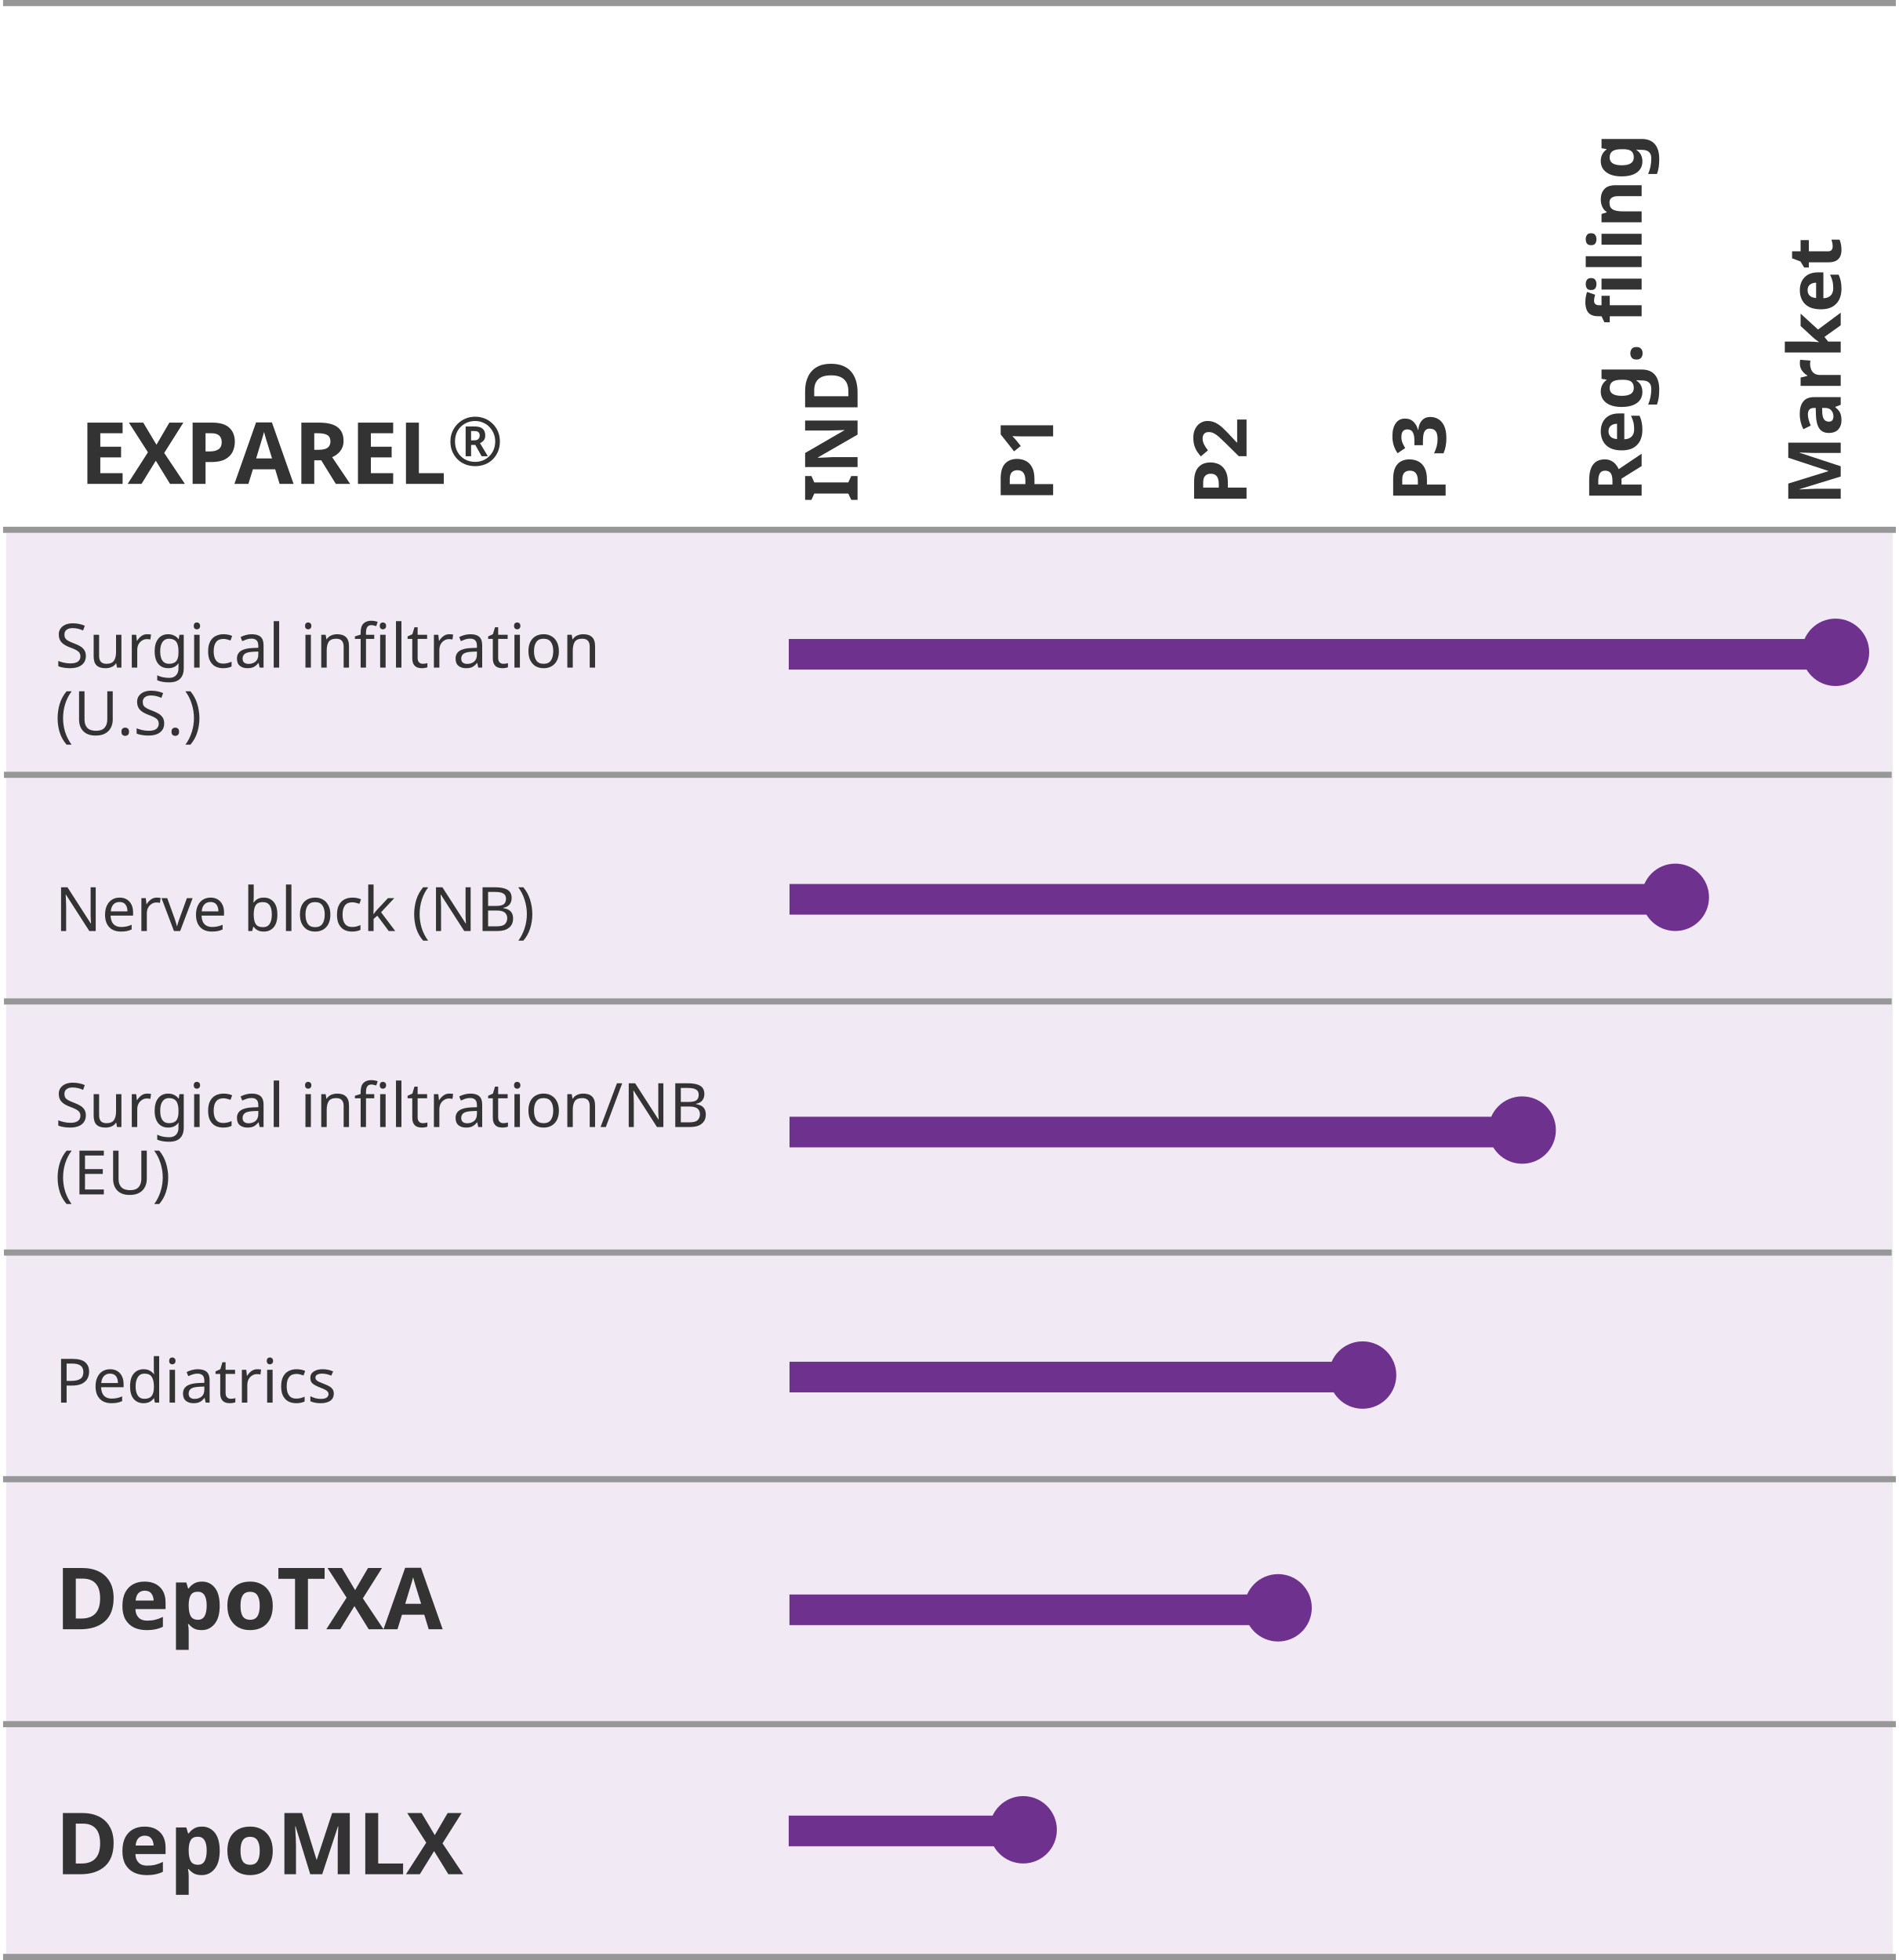
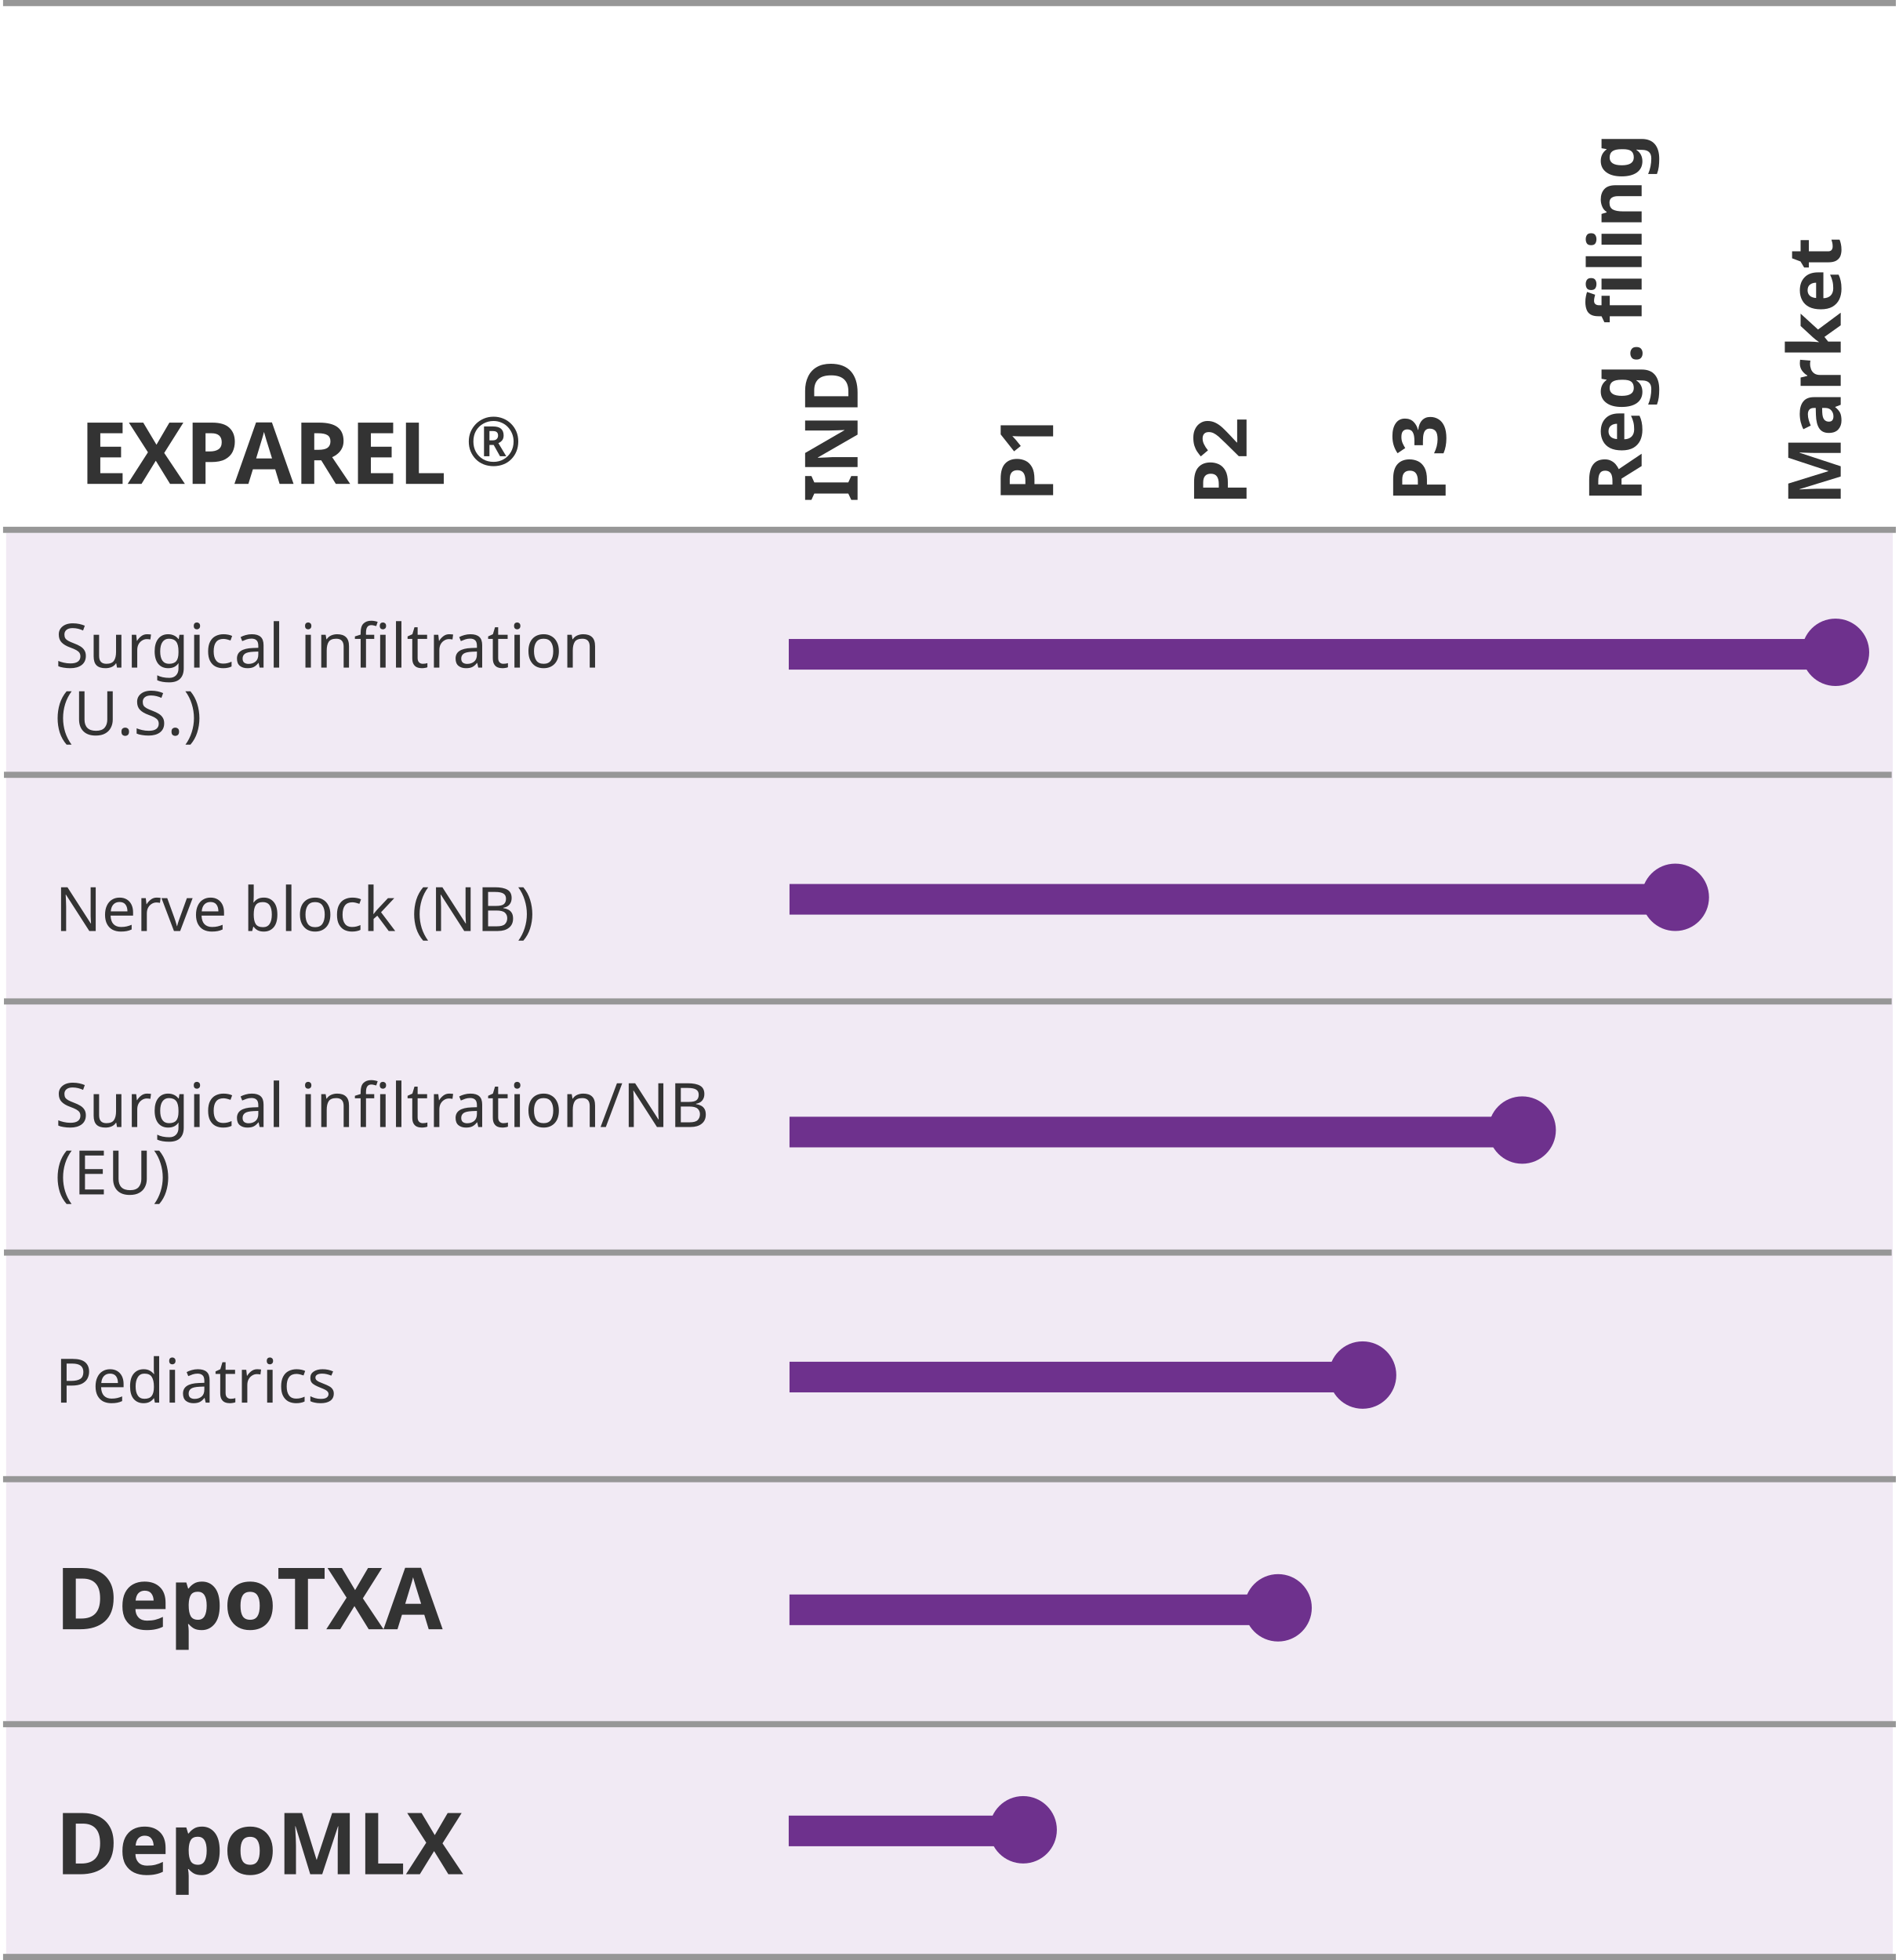
<svg xmlns="http://www.w3.org/2000/svg" width="310px" height="320px" viewBox="0 0 310 320" version="1.1">
  <defs />
  <g id="Page-1" stroke="none" stroke-width="1" fill="none" fill-rule="evenodd">
    <g id="Group-3" transform="translate(1, 0)">
      <rect id="Rectangle-5" fill-opacity="0.1" fill="#6E318D" x="0" y="87" width="308" height="233" />
      <path d="M0,0.5 L308,0.5" id="Line-Copy-3" stroke="#979797" stroke-linecap="square" />
      <path d="M0,86.5 L308,86.5" id="Line-Copy-5" stroke="#979797" stroke-linecap="square" />
      <path d="M0.144,126.5 L307.321,126.5" id="Line-Copy-6" stroke="#979797" stroke-linecap="square" />
      <path d="M0.144,163.5 L307.321,163.5" id="Line-Copy-10" stroke="#979797" stroke-linecap="square" />
      <path d="M0.144,204.5 L307.321,204.5" id="Line-Copy-11" stroke="#979797" stroke-linecap="square" />
      <path d="M0,241.5 L308,241.5" id="Line-Copy-8" stroke="#979797" stroke-linecap="square" />
      <path d="M0,281.5 L308,281.5" id="Line-Copy-9" stroke="#979797" stroke-linecap="square" />
      <path d="M0,319.5 L308,319.5" id="Line-Copy-4" stroke="#979797" stroke-linecap="square" />
      <text id="EXPAREL" font-family="Raleway-Bold, Raleway" font-size="14" font-weight="bold" line-spacing="21" fill="#333333">
        <tspan x="12" y="79">EXPAREL</tspan>
      </text>
      <text id="IND" transform="translate(137.5, 54.5) rotate(-90) translate(-137.5, -54.5) " font-family="Raleway-Bold, Raleway" font-size="12" font-weight="bold" line-spacing="14" fill="#333333">
        <tspan x="110" y="56">IND</tspan>
      </text>
      <text id="P1" transform="translate(169.9248, 58) rotate(-90) translate(-169.9248, -58) " font-family="Raleway-Bold, Raleway" font-size="12" font-weight="bold" line-spacing="14" fill="#333333">
        <tspan x="146" y="59">P1</tspan>
      </text>
      <text id="P2" transform="translate(201.5, 65) rotate(-90) translate(-201.5, -65) " font-family="Raleway-Bold, Raleway" font-size="12" font-weight="bold" line-spacing="14" fill="#333333">
        <tspan x="184" y="66">P2</tspan>
      </text>
      <text id="P3" transform="translate(234, 63) rotate(-90) translate(-234, -63) " font-family="Raleway-Bold, Raleway" font-size="12" font-weight="bold" line-spacing="14" fill="#333333">
        <tspan x="215" y="64">P3</tspan>
      </text>
      <text id="Reg.-filing" transform="translate(266, 42) rotate(-90) translate(-266, -42) " font-family="Raleway-Bold, Raleway" font-size="12" font-weight="bold" line-spacing="14" fill="#333333">
        <tspan x="226" y="43">Reg. filing</tspan>
      </text>
      <text id="Market" transform="translate(298.5, 54) rotate(-90) translate(-298.5, -54) " font-family="Raleway-Bold, Raleway" font-size="12" font-weight="bold" line-spacing="14" fill="#333333">
        <tspan x="270" y="55">Market</tspan>
      </text>
      <g id="Graph" transform="translate(130.1505, 101)">
        <path d="M0.119,5.825 L167,5.825" id="Line-2" stroke="#6E318D" stroke-width="5" stroke-linecap="square" />
        <circle id="Oval-2" fill="#6E318D" cx="168.5" cy="5.5" r="5.5" />
      </g>
      <g id="Graph-Copy" transform="translate(130.1505, 141)">
        <path d="M0.239,5.825 L137.35,5.825" id="Line-2" stroke="#6E318D" stroke-width="5" stroke-linecap="square" />
        <circle id="Oval-2" fill="#6E318D" cx="142.35" cy="5.5" r="5.5" />
      </g>
      <g id="Graph-Copy-2" transform="translate(130.1505, 179)">
        <path d="M0.238,5.825 L113.35,5.825" id="Line-2" stroke="#6E318D" stroke-width="5" stroke-linecap="square" />
        <circle id="Oval-2" fill="#6E318D" cx="117.35" cy="5.5" r="5.5" />
      </g>
      <g id="Graph-Copy-3" transform="translate(130.1505, 219)">
        <path d="M0.24,5.825 L89.35,5.825" id="Line-2" stroke="#6E318D" stroke-width="5" stroke-linecap="square" />
        <circle id="Oval-2" fill="#6E318D" cx="91.298" cy="5.5" r="5.5" />
      </g>
      <g id="Graph-Copy-4" transform="translate(130.1505, 257)">
        <path d="M0.23,5.825 L74.35,5.825" id="Line-2" stroke="#6E318D" stroke-width="5" stroke-linecap="square" />
        <circle id="Oval-2" fill="#6E318D" cx="77.5" cy="5.5" r="5.5" />
      </g>
      <g id="Graph-Copy-5" transform="translate(130.1505, 293)">
        <path d="M0.109,5.927 L34.416,5.927" id="Line-2" stroke="#6E318D" stroke-width="5" stroke-linecap="square" />
        <circle id="Oval-2" fill="#6E318D" cx="35.885" cy="5.74" r="5.5" />
      </g>
      <text id="Pediatrics-Copy-2" font-family="Raleway-Regular, Raleway" font-size="10" font-weight="normal" fill="#333333">
        <tspan x="8" y="229">Pediatrics</tspan>
      </text>
      <text id="Surgical-infiltratio" font-family="Raleway-Regular, Raleway" font-size="10" font-weight="normal" fill="#333333">
        <tspan x="8" y="109">Surgical infiltration </tspan>
        <tspan x="8" y="120">(U.S.)</tspan>
      </text>
      <text id="Nerve-block-(NB)-Copy-2" font-family="Raleway-Regular, Raleway" font-size="10" font-weight="normal" fill="#333333">
        <tspan x="8" y="152">Nerve block (NB)</tspan>
      </text>
      <text id="Surgical-infiltratio-Copy-3" font-family="Raleway-Regular, Raleway" font-size="10" font-weight="normal" fill="#333333">
        <tspan x="8" y="184">Surgical infiltration/NB </tspan>
        <tspan x="8" y="195">(EU)</tspan>
      </text>
      <text id="DepoTXA-Copy-2" font-family="Raleway-Bold, Raleway" font-size="14" font-weight="bold" fill="#333333">
        <tspan x="8" y="266">DepoTXA</tspan>
      </text>
      <text id="DepoMLX-Copy-2" font-family="Raleway-Bold, Raleway" font-size="14" font-weight="bold" fill="#333333">
        <tspan x="8" y="306">DepoMLX</tspan>
      </text>
      <text id="®" font-family="Raleway-Bold, Raleway" font-size="11" font-weight="bold" fill="#333333">
-         <tspan x="72" y="76">®</tspan>
+         <tspan x="75" y="76">®</tspan>
      </text>
    </g>
  </g>
</svg>
